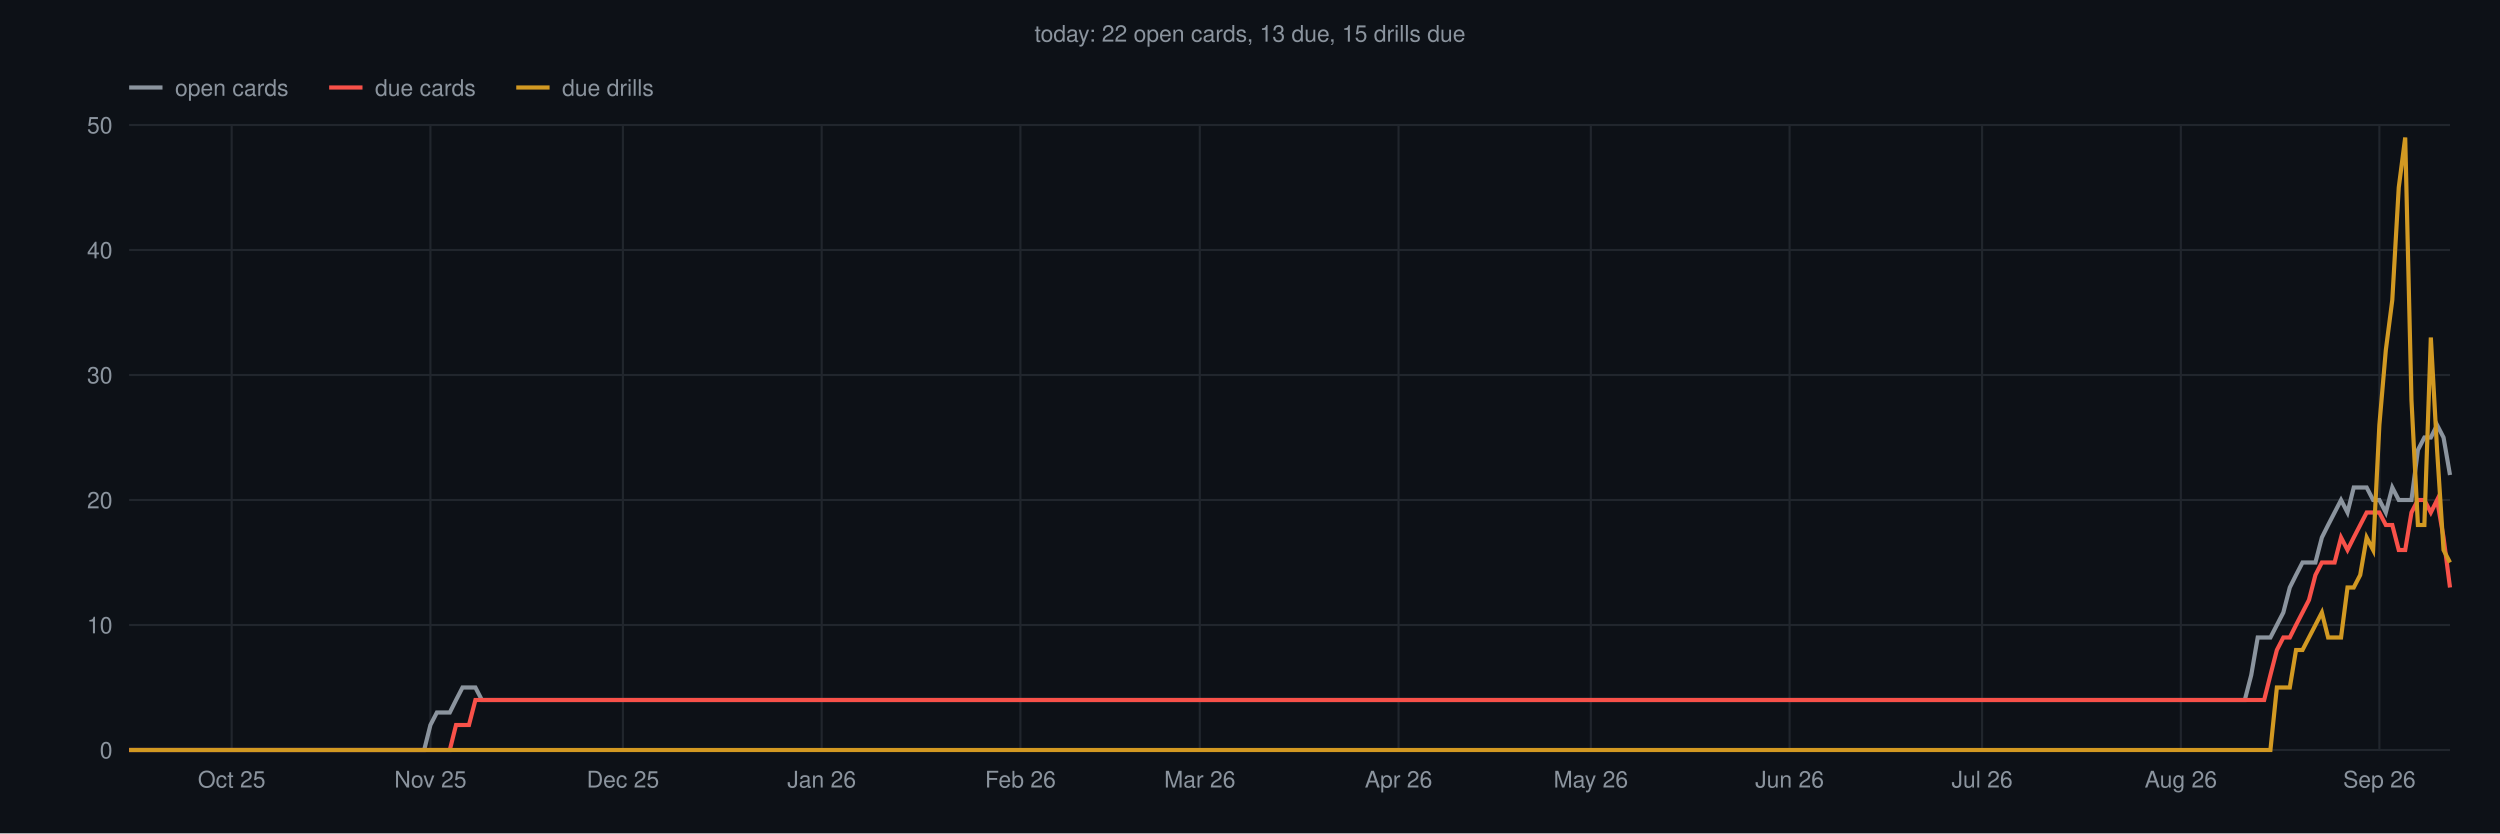
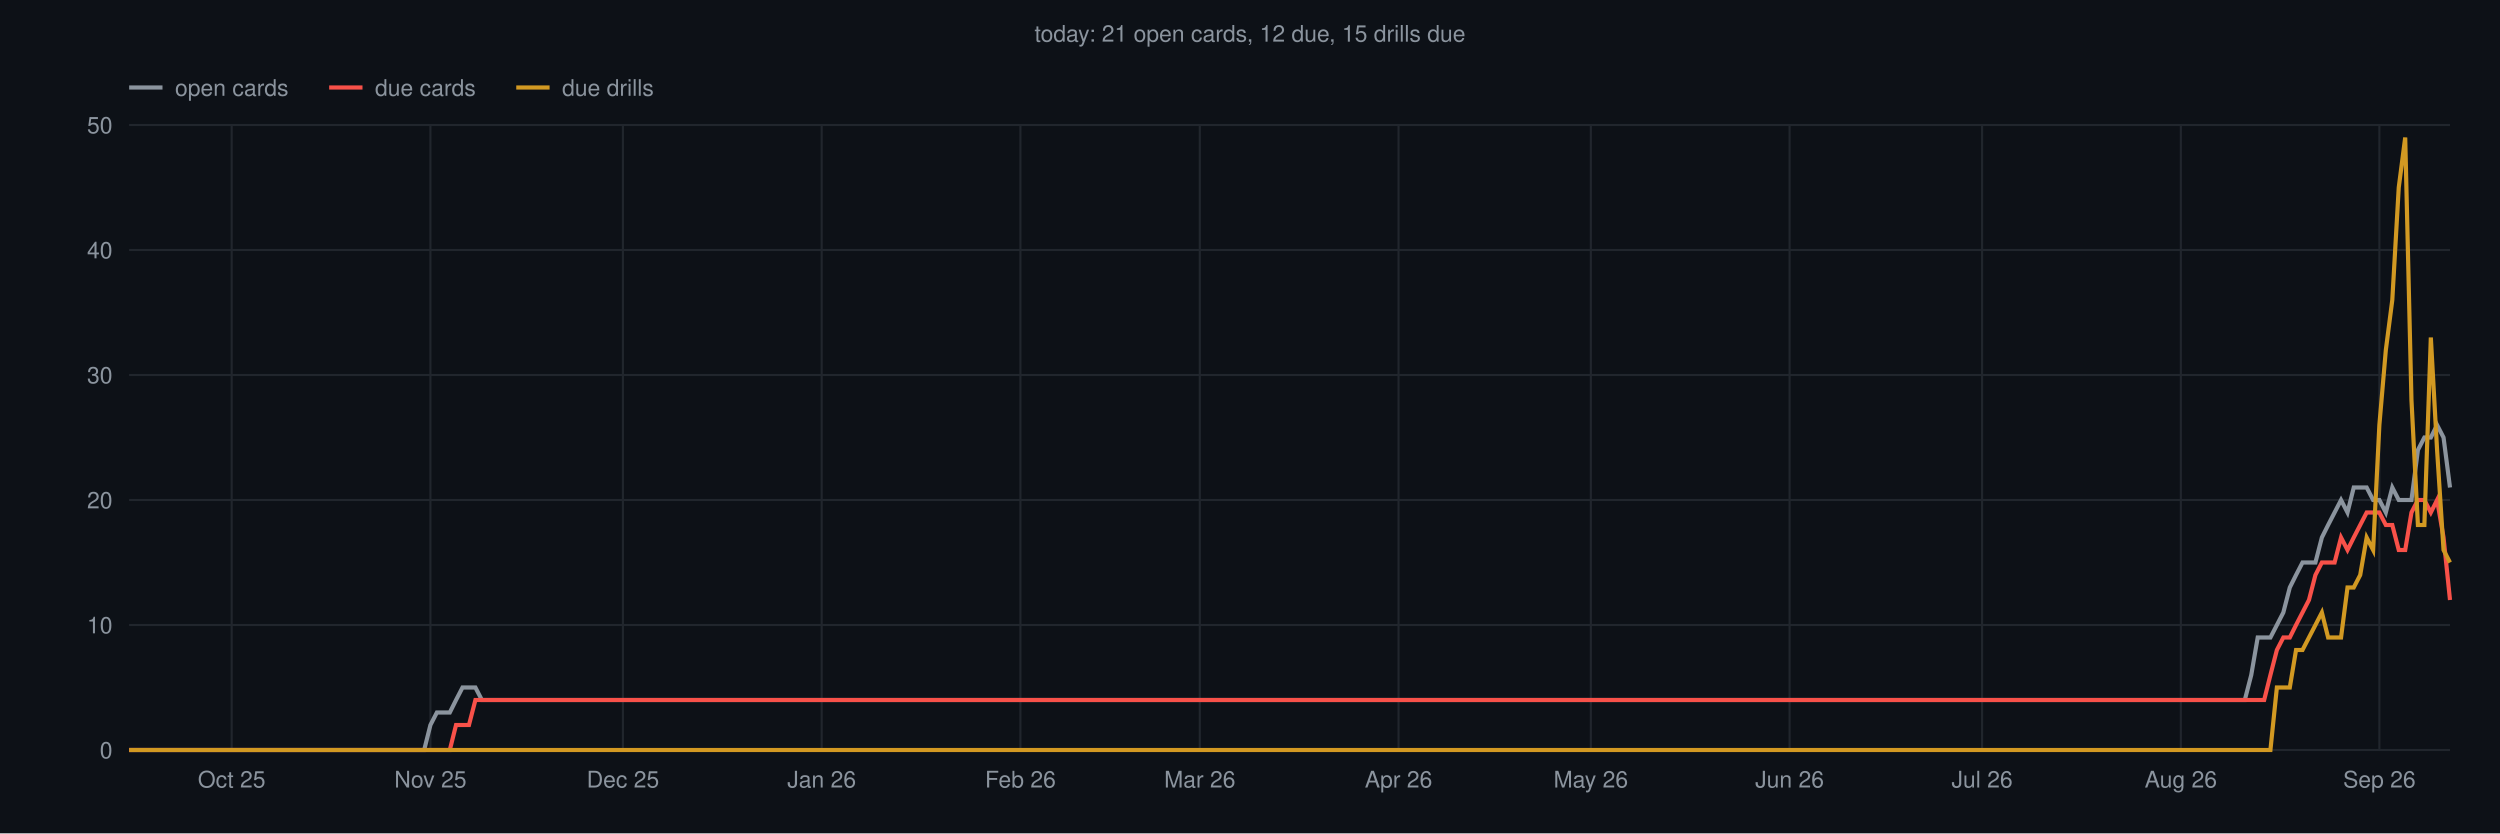
<svg xmlns="http://www.w3.org/2000/svg" viewBox="0 0 1200 400" font-family="Helvetica,sans-serif">
  <rect width="1200" height="400" fill="#0d1117" />
-   <text x="600" y="20" text-anchor="middle" font-size="11" fill="#8b949e">today: 22 open cards, 13 due, 15 drills due</text>
+   <text x="600" y="20" text-anchor="middle" font-size="11" fill="#8b949e">today: 21 open cards, 12 due, 15 drills due</text>
  <line x1="62" y1="360.0" x2="1176" y2="360.0" stroke="#21262d" stroke-width="1" />
  <text x="54" y="364.0" text-anchor="end" font-size="11" fill="#8b949e">0</text>
  <line x1="62" y1="300.0" x2="1176" y2="300.0" stroke="#21262d" stroke-width="1" />
  <text x="54" y="304.0" text-anchor="end" font-size="11" fill="#8b949e">10</text>
  <line x1="62" y1="240.0" x2="1176" y2="240.0" stroke="#21262d" stroke-width="1" />
  <text x="54" y="244.0" text-anchor="end" font-size="11" fill="#8b949e">20</text>
  <line x1="62" y1="180.0" x2="1176" y2="180.0" stroke="#21262d" stroke-width="1" />
  <text x="54" y="184.0" text-anchor="end" font-size="11" fill="#8b949e">30</text>
  <line x1="62" y1="120.0" x2="1176" y2="120.0" stroke="#21262d" stroke-width="1" />
  <text x="54" y="124.0" text-anchor="end" font-size="11" fill="#8b949e">40</text>
  <line x1="62" y1="60.0" x2="1176" y2="60.0" stroke="#21262d" stroke-width="1" />
  <text x="54" y="64.0" text-anchor="end" font-size="11" fill="#8b949e">50</text>
  <line x1="111.2" y1="60" x2="111.2" y2="360" stroke="#21262d" stroke-width="1" />
  <text x="111.2" y="378" text-anchor="middle" font-size="11" fill="#8b949e">Oct 25</text>
  <line x1="206.6" y1="60" x2="206.6" y2="360" stroke="#21262d" stroke-width="1" />
  <text x="206.6" y="378" text-anchor="middle" font-size="11" fill="#8b949e">Nov 25</text>
  <line x1="299.0" y1="60" x2="299.0" y2="360" stroke="#21262d" stroke-width="1" />
  <text x="299.0" y="378" text-anchor="middle" font-size="11" fill="#8b949e">Dec 25</text>
  <line x1="394.4" y1="60" x2="394.4" y2="360" stroke="#21262d" stroke-width="1" />
  <text x="394.4" y="378" text-anchor="middle" font-size="11" fill="#8b949e">Jan 26</text>
  <line x1="489.8" y1="60" x2="489.8" y2="360" stroke="#21262d" stroke-width="1" />
  <text x="489.8" y="378" text-anchor="middle" font-size="11" fill="#8b949e">Feb 26</text>
  <line x1="575.9" y1="60" x2="575.9" y2="360" stroke="#21262d" stroke-width="1" />
  <text x="575.9" y="378" text-anchor="middle" font-size="11" fill="#8b949e">Mar 26</text>
  <line x1="671.3" y1="60" x2="671.3" y2="360" stroke="#21262d" stroke-width="1" />
  <text x="671.3" y="378" text-anchor="middle" font-size="11" fill="#8b949e">Apr 26</text>
  <line x1="763.6" y1="60" x2="763.6" y2="360" stroke="#21262d" stroke-width="1" />
  <text x="763.6" y="378" text-anchor="middle" font-size="11" fill="#8b949e">May 26</text>
  <line x1="859.0" y1="60" x2="859.0" y2="360" stroke="#21262d" stroke-width="1" />
  <text x="859.0" y="378" text-anchor="middle" font-size="11" fill="#8b949e">Jun 26</text>
  <line x1="951.4" y1="60" x2="951.4" y2="360" stroke="#21262d" stroke-width="1" />
  <text x="951.4" y="378" text-anchor="middle" font-size="11" fill="#8b949e">Jul 26</text>
  <line x1="1046.8" y1="60" x2="1046.8" y2="360" stroke="#21262d" stroke-width="1" />
  <text x="1046.8" y="378" text-anchor="middle" font-size="11" fill="#8b949e">Aug 26</text>
  <line x1="1142.1" y1="60" x2="1142.1" y2="360" stroke="#21262d" stroke-width="1" />
  <text x="1142.1" y="378" text-anchor="middle" font-size="11" fill="#8b949e">Sep 26</text>
-   <polyline points="62.0,360.0 65.1,360.0 68.2,360.0 71.2,360.0 74.3,360.0 77.4,360.0 80.5,360.0 83.5,360.0 86.6,360.0 89.7,360.0 92.8,360.0 95.9,360.0 98.9,360.0 102.0,360.0 105.1,360.0 108.2,360.0 111.2,360.0 114.3,360.0 117.4,360.0 120.5,360.0 123.5,360.0 126.6,360.0 129.7,360.0 132.8,360.0 135.9,360.0 138.9,360.0 142.0,360.0 145.1,360.0 148.2,360.0 151.2,360.0 154.3,360.0 157.4,360.0 160.5,360.0 163.6,360.0 166.6,360.0 169.7,360.0 172.8,360.0 175.9,360.0 178.9,360.0 182.0,360.0 185.1,360.0 188.2,360.0 191.2,360.0 194.3,360.0 197.4,360.0 200.5,360.0 203.6,360.0 206.6,348.0 209.7,342.0 212.8,342.0 215.9,342.0 218.9,336.0 222.0,330.0 225.1,330.0 228.2,330.0 231.3,336.0 234.3,336.0 237.4,336.0 240.5,336.0 243.6,336.0 246.6,336.0 249.7,336.0 252.8,336.0 255.9,336.0 259.0,336.0 262.0,336.0 265.1,336.0 268.2,336.0 271.3,336.0 274.3,336.0 277.4,336.0 280.5,336.0 283.6,336.0 286.6,336.0 289.7,336.0 292.8,336.0 295.9,336.0 299.0,336.0 302.0,336.0 305.1,336.0 308.2,336.0 311.3,336.0 314.3,336.0 317.4,336.0 320.5,336.0 323.6,336.0 326.7,336.0 329.7,336.0 332.8,336.0 335.9,336.0 339.0,336.0 342.0,336.0 345.1,336.0 348.2,336.0 351.3,336.0 354.3,336.0 357.4,336.0 360.5,336.0 363.6,336.0 366.7,336.0 369.7,336.0 372.8,336.0 375.9,336.0 379.0,336.0 382.0,336.0 385.1,336.0 388.2,336.0 391.3,336.0 394.4,336.0 397.4,336.0 400.5,336.0 403.6,336.0 406.7,336.0 409.7,336.0 412.8,336.0 415.9,336.0 419.0,336.0 422.0,336.0 425.1,336.0 428.2,336.0 431.3,336.0 434.4,336.0 437.4,336.0 440.5,336.0 443.6,336.0 446.7,336.0 449.7,336.0 452.8,336.0 455.9,336.0 459.0,336.0 462.1,336.0 465.1,336.0 468.2,336.0 471.3,336.0 474.4,336.0 477.4,336.0 480.5,336.0 483.6,336.0 486.7,336.0 489.8,336.0 492.8,336.0 495.9,336.0 499.0,336.0 502.1,336.0 505.1,336.0 508.2,336.0 511.3,336.0 514.4,336.0 517.4,336.0 520.5,336.0 523.6,336.0 526.7,336.0 529.8,336.0 532.8,336.0 535.9,336.0 539.0,336.0 542.1,336.0 545.1,336.0 548.2,336.0 551.3,336.0 554.4,336.0 557.5,336.0 560.5,336.0 563.6,336.0 566.7,336.0 569.8,336.0 572.8,336.0 575.9,336.0 579.0,336.0 582.1,336.0 585.1,336.0 588.2,336.0 591.3,336.0 594.4,336.0 597.5,336.0 600.5,336.0 603.6,336.0 606.7,336.0 609.8,336.0 612.8,336.0 615.9,336.0 619.0,336.0 622.1,336.0 625.2,336.0 628.2,336.0 631.3,336.0 634.4,336.0 637.5,336.0 640.5,336.0 643.6,336.0 646.7,336.0 649.8,336.0 652.9,336.0 655.9,336.0 659.0,336.0 662.1,336.0 665.2,336.0 668.2,336.0 671.3,336.0 674.4,336.0 677.5,336.0 680.5,336.0 683.6,336.0 686.7,336.0 689.8,336.0 692.9,336.0 695.9,336.0 699.0,336.0 702.1,336.0 705.2,336.0 708.2,336.0 711.3,336.0 714.4,336.0 717.5,336.0 720.6,336.0 723.6,336.0 726.7,336.0 729.8,336.0 732.9,336.0 735.9,336.0 739.0,336.0 742.1,336.0 745.2,336.0 748.2,336.0 751.3,336.0 754.4,336.0 757.5,336.0 760.6,336.0 763.6,336.0 766.7,336.0 769.8,336.0 772.9,336.0 775.9,336.0 779.0,336.0 782.1,336.0 785.2,336.0 788.3,336.0 791.3,336.0 794.4,336.0 797.5,336.0 800.6,336.0 803.6,336.0 806.7,336.0 809.8,336.0 812.9,336.0 816.0,336.0 819.0,336.0 822.1,336.0 825.2,336.0 828.3,336.0 831.3,336.0 834.4,336.0 837.5,336.0 840.6,336.0 843.6,336.0 846.7,336.0 849.8,336.0 852.9,336.0 856.0,336.0 859.0,336.0 862.1,336.0 865.2,336.0 868.3,336.0 871.3,336.0 874.4,336.0 877.5,336.0 880.6,336.0 883.7,336.0 886.7,336.0 889.8,336.0 892.9,336.0 896.0,336.0 899.0,336.0 902.1,336.0 905.2,336.0 908.3,336.0 911.3,336.0 914.4,336.0 917.5,336.0 920.6,336.0 923.7,336.0 926.7,336.0 929.8,336.0 932.9,336.0 936.0,336.0 939.0,336.0 942.1,336.0 945.2,336.0 948.3,336.0 951.4,336.0 954.4,336.0 957.5,336.0 960.6,336.0 963.7,336.0 966.7,336.0 969.8,336.0 972.9,336.0 976.0,336.0 979.0,336.0 982.1,336.0 985.2,336.0 988.3,336.0 991.4,336.0 994.4,336.0 997.5,336.0 1000.6,336.0 1003.7,336.0 1006.7,336.0 1009.8,336.0 1012.9,336.0 1016.0,336.0 1019.1,336.0 1022.1,336.0 1025.2,336.0 1028.3,336.0 1031.4,336.0 1034.4,336.0 1037.5,336.0 1040.6,336.0 1043.7,336.0 1046.8,336.0 1049.8,336.0 1052.9,336.0 1056.0,336.0 1059.1,336.0 1062.1,336.0 1065.2,336.0 1068.3,336.0 1071.4,336.0 1074.4,336.0 1077.5,336.0 1080.6,324.0 1083.7,306.0 1086.8,306.0 1089.8,306.0 1092.9,300.0 1096.0,294.0 1099.1,282.0 1102.1,276.0 1105.2,270.0 1108.3,270.0 1111.4,270.0 1114.5,258.0 1117.5,252.0 1120.6,246.0 1123.7,240.0 1126.8,246.0 1129.8,234.0 1132.9,234.0 1136.0,234.0 1139.1,240.0 1142.1,240.0 1145.2,246.0 1148.3,234.0 1151.4,240.0 1154.5,240.0 1157.5,240.0 1160.6,216.0 1163.7,210.0 1166.8,210.0 1169.8,204.0 1172.9,210.0 1176.0,228.0" fill="none" stroke="#8b949e" stroke-width="2" />
-   <polyline points="62.0,360.0 65.1,360.0 68.2,360.0 71.2,360.0 74.3,360.0 77.4,360.0 80.5,360.0 83.5,360.0 86.6,360.0 89.7,360.0 92.8,360.0 95.9,360.0 98.9,360.0 102.0,360.0 105.1,360.0 108.2,360.0 111.2,360.0 114.3,360.0 117.4,360.0 120.5,360.0 123.5,360.0 126.6,360.0 129.7,360.0 132.8,360.0 135.9,360.0 138.9,360.0 142.0,360.0 145.1,360.0 148.2,360.0 151.2,360.0 154.3,360.0 157.4,360.0 160.5,360.0 163.6,360.0 166.6,360.0 169.7,360.0 172.8,360.0 175.9,360.0 178.9,360.0 182.0,360.0 185.1,360.0 188.2,360.0 191.2,360.0 194.3,360.0 197.4,360.0 200.5,360.0 203.6,360.0 206.6,360.0 209.7,360.0 212.8,360.0 215.9,360.0 218.9,348.0 222.0,348.0 225.1,348.0 228.2,336.0 231.3,336.0 234.3,336.0 237.4,336.0 240.5,336.0 243.6,336.0 246.6,336.0 249.7,336.0 252.8,336.0 255.9,336.0 259.0,336.0 262.0,336.0 265.1,336.0 268.2,336.0 271.3,336.0 274.3,336.0 277.4,336.0 280.5,336.0 283.6,336.0 286.6,336.0 289.7,336.0 292.8,336.0 295.9,336.0 299.0,336.0 302.0,336.0 305.1,336.0 308.2,336.0 311.3,336.0 314.3,336.0 317.4,336.0 320.5,336.0 323.6,336.0 326.7,336.0 329.7,336.0 332.8,336.0 335.9,336.0 339.0,336.0 342.0,336.0 345.1,336.0 348.2,336.0 351.3,336.0 354.3,336.0 357.4,336.0 360.5,336.0 363.6,336.0 366.7,336.0 369.7,336.0 372.8,336.0 375.9,336.0 379.0,336.0 382.0,336.0 385.1,336.0 388.2,336.0 391.3,336.0 394.4,336.0 397.4,336.0 400.5,336.0 403.6,336.0 406.7,336.0 409.7,336.0 412.8,336.0 415.9,336.0 419.0,336.0 422.0,336.0 425.1,336.0 428.2,336.0 431.3,336.0 434.4,336.0 437.4,336.0 440.5,336.0 443.6,336.0 446.7,336.0 449.7,336.0 452.8,336.0 455.9,336.0 459.0,336.0 462.1,336.0 465.1,336.0 468.2,336.0 471.3,336.0 474.4,336.0 477.4,336.0 480.5,336.0 483.6,336.0 486.7,336.0 489.8,336.0 492.8,336.0 495.9,336.0 499.0,336.0 502.1,336.0 505.1,336.0 508.2,336.0 511.3,336.0 514.4,336.0 517.4,336.0 520.5,336.0 523.6,336.0 526.7,336.0 529.8,336.0 532.8,336.0 535.9,336.0 539.0,336.0 542.1,336.0 545.1,336.0 548.2,336.0 551.3,336.0 554.4,336.0 557.5,336.0 560.5,336.0 563.6,336.0 566.7,336.0 569.8,336.0 572.8,336.0 575.9,336.0 579.0,336.0 582.1,336.0 585.1,336.0 588.2,336.0 591.3,336.0 594.4,336.0 597.5,336.0 600.5,336.0 603.6,336.0 606.7,336.0 609.8,336.0 612.8,336.0 615.9,336.0 619.0,336.0 622.1,336.0 625.2,336.0 628.2,336.0 631.3,336.0 634.4,336.0 637.5,336.0 640.5,336.0 643.6,336.0 646.7,336.0 649.8,336.0 652.9,336.0 655.9,336.0 659.0,336.0 662.1,336.0 665.2,336.0 668.2,336.0 671.3,336.0 674.4,336.0 677.5,336.0 680.5,336.0 683.6,336.0 686.7,336.0 689.8,336.0 692.9,336.0 695.9,336.0 699.0,336.0 702.1,336.0 705.2,336.0 708.2,336.0 711.3,336.0 714.4,336.0 717.5,336.0 720.6,336.0 723.6,336.0 726.7,336.0 729.8,336.0 732.9,336.0 735.9,336.0 739.0,336.0 742.1,336.0 745.2,336.0 748.2,336.0 751.3,336.0 754.4,336.0 757.5,336.0 760.6,336.0 763.6,336.0 766.7,336.0 769.8,336.0 772.9,336.0 775.9,336.0 779.0,336.0 782.1,336.0 785.2,336.0 788.3,336.0 791.3,336.0 794.4,336.0 797.5,336.0 800.6,336.0 803.6,336.0 806.7,336.0 809.8,336.0 812.9,336.0 816.0,336.0 819.0,336.0 822.1,336.0 825.2,336.0 828.3,336.0 831.3,336.0 834.4,336.0 837.5,336.0 840.6,336.0 843.6,336.0 846.7,336.0 849.8,336.0 852.9,336.0 856.0,336.0 859.0,336.0 862.1,336.0 865.2,336.0 868.3,336.0 871.3,336.0 874.4,336.0 877.5,336.0 880.6,336.0 883.7,336.0 886.7,336.0 889.8,336.0 892.9,336.0 896.0,336.0 899.0,336.0 902.1,336.0 905.2,336.0 908.3,336.0 911.3,336.0 914.4,336.0 917.5,336.0 920.6,336.0 923.7,336.0 926.7,336.0 929.8,336.0 932.9,336.0 936.0,336.0 939.0,336.0 942.1,336.0 945.2,336.0 948.3,336.0 951.4,336.0 954.4,336.0 957.5,336.0 960.6,336.0 963.7,336.0 966.7,336.0 969.8,336.0 972.9,336.0 976.0,336.0 979.0,336.0 982.1,336.0 985.2,336.0 988.3,336.0 991.4,336.0 994.4,336.0 997.5,336.0 1000.6,336.0 1003.7,336.0 1006.7,336.0 1009.8,336.0 1012.9,336.0 1016.0,336.0 1019.1,336.0 1022.1,336.0 1025.2,336.0 1028.3,336.0 1031.4,336.0 1034.4,336.0 1037.5,336.0 1040.6,336.0 1043.7,336.0 1046.8,336.0 1049.8,336.0 1052.9,336.0 1056.0,336.0 1059.1,336.0 1062.1,336.0 1065.2,336.0 1068.3,336.0 1071.4,336.0 1074.4,336.0 1077.5,336.0 1080.6,336.0 1083.7,336.0 1086.8,336.0 1089.8,324.0 1092.9,312.0 1096.0,306.0 1099.1,306.0 1102.1,300.0 1105.2,294.0 1108.3,288.0 1111.4,276.0 1114.5,270.0 1117.5,270.0 1120.6,270.0 1123.7,258.0 1126.8,264.0 1129.8,258.0 1132.9,252.0 1136.0,246.0 1139.1,246.0 1142.1,246.0 1145.2,252.0 1148.3,252.0 1151.4,264.0 1154.5,264.0 1157.5,246.0 1160.6,240.0 1163.7,240.0 1166.8,246.0 1169.8,240.0 1172.9,258.0 1176.0,282.0" fill="none" stroke="#f85149" stroke-width="2" />
+   <polyline points="62.0,360.0 65.1,360.0 68.2,360.0 71.2,360.0 74.3,360.0 77.4,360.0 80.5,360.0 83.5,360.0 86.6,360.0 89.7,360.0 92.8,360.0 95.9,360.0 98.9,360.0 102.0,360.0 105.1,360.0 108.2,360.0 111.2,360.0 114.3,360.0 117.4,360.0 120.5,360.0 123.5,360.0 126.6,360.0 129.7,360.0 132.8,360.0 135.9,360.0 138.9,360.0 142.0,360.0 145.1,360.0 148.2,360.0 151.2,360.0 154.3,360.0 157.4,360.0 160.5,360.0 163.6,360.0 166.6,360.0 169.7,360.0 172.8,360.0 175.9,360.0 178.9,360.0 182.0,360.0 185.1,360.0 188.2,360.0 191.2,360.0 194.3,360.0 197.4,360.0 200.5,360.0 203.6,360.0 206.6,348.0 209.7,342.0 212.8,342.0 215.9,342.0 218.9,336.0 222.0,330.0 225.1,330.0 228.2,330.0 231.3,336.0 234.3,336.0 237.4,336.0 240.5,336.0 243.6,336.0 246.6,336.0 249.7,336.0 252.8,336.0 255.9,336.0 259.0,336.0 262.0,336.0 265.1,336.0 268.2,336.0 271.3,336.0 274.3,336.0 277.4,336.0 280.5,336.0 283.6,336.0 286.6,336.0 289.7,336.0 292.8,336.0 295.9,336.0 299.0,336.0 302.0,336.0 305.1,336.0 308.2,336.0 311.3,336.0 314.3,336.0 317.4,336.0 320.5,336.0 323.6,336.0 326.7,336.0 329.7,336.0 332.8,336.0 335.9,336.0 339.0,336.0 342.0,336.0 345.1,336.0 348.2,336.0 351.3,336.0 354.3,336.0 357.4,336.0 360.5,336.0 363.6,336.0 366.7,336.0 369.7,336.0 372.8,336.0 375.9,336.0 379.0,336.0 382.0,336.0 385.1,336.0 388.2,336.0 391.3,336.0 394.4,336.0 397.4,336.0 400.5,336.0 403.6,336.0 406.7,336.0 409.7,336.0 412.8,336.0 415.9,336.0 419.0,336.0 422.0,336.0 425.1,336.0 428.2,336.0 431.3,336.0 434.4,336.0 437.4,336.0 440.5,336.0 443.6,336.0 446.7,336.0 449.7,336.0 452.8,336.0 455.9,336.0 459.0,336.0 462.1,336.0 465.1,336.0 468.2,336.0 471.3,336.0 474.4,336.0 477.4,336.0 480.5,336.0 483.6,336.0 486.7,336.0 489.8,336.0 492.8,336.0 495.9,336.0 499.0,336.0 502.1,336.0 505.1,336.0 508.2,336.0 511.3,336.0 514.4,336.0 517.4,336.0 520.5,336.0 523.6,336.0 526.7,336.0 529.8,336.0 532.8,336.0 535.9,336.0 539.0,336.0 542.1,336.0 545.1,336.0 548.2,336.0 551.3,336.0 554.4,336.0 557.5,336.0 560.5,336.0 563.6,336.0 566.7,336.0 569.8,336.0 572.8,336.0 575.9,336.0 579.0,336.0 582.1,336.0 585.1,336.0 588.2,336.0 591.3,336.0 594.4,336.0 597.5,336.0 600.5,336.0 603.6,336.0 606.7,336.0 609.8,336.0 612.8,336.0 615.9,336.0 619.0,336.0 622.1,336.0 625.2,336.0 628.2,336.0 631.3,336.0 634.4,336.0 637.5,336.0 640.5,336.0 643.6,336.0 646.7,336.0 649.8,336.0 652.9,336.0 655.9,336.0 659.0,336.0 662.1,336.0 665.2,336.0 668.2,336.0 671.3,336.0 674.4,336.0 677.5,336.0 680.5,336.0 683.6,336.0 686.7,336.0 689.8,336.0 692.9,336.0 695.9,336.0 699.0,336.0 702.1,336.0 705.2,336.0 708.2,336.0 711.3,336.0 714.4,336.0 717.5,336.0 720.6,336.0 723.6,336.0 726.7,336.0 729.8,336.0 732.9,336.0 735.9,336.0 739.0,336.0 742.1,336.0 745.2,336.0 748.2,336.0 751.3,336.0 754.4,336.0 757.5,336.0 760.6,336.0 763.6,336.0 766.7,336.0 769.8,336.0 772.9,336.0 775.9,336.0 779.0,336.0 782.1,336.0 785.2,336.0 788.3,336.0 791.3,336.0 794.4,336.0 797.5,336.0 800.6,336.0 803.6,336.0 806.7,336.0 809.8,336.0 812.9,336.0 816.0,336.0 819.0,336.0 822.1,336.0 825.2,336.0 828.3,336.0 831.3,336.0 834.4,336.0 837.5,336.0 840.6,336.0 843.6,336.0 846.7,336.0 849.8,336.0 852.9,336.0 856.0,336.0 859.0,336.0 862.1,336.0 865.2,336.0 868.3,336.0 871.3,336.0 874.4,336.0 877.5,336.0 880.6,336.0 883.7,336.0 886.7,336.0 889.8,336.0 892.9,336.0 896.0,336.0 899.0,336.0 902.1,336.0 905.2,336.0 908.3,336.0 911.3,336.0 914.4,336.0 917.5,336.0 920.6,336.0 923.7,336.0 926.7,336.0 929.8,336.0 932.9,336.0 936.0,336.0 939.0,336.0 942.1,336.0 945.2,336.0 948.3,336.0 951.4,336.0 954.4,336.0 957.5,336.0 960.6,336.0 963.7,336.0 966.7,336.0 969.8,336.0 972.9,336.0 976.0,336.0 979.0,336.0 982.1,336.0 985.2,336.0 988.3,336.0 991.4,336.0 994.4,336.0 997.5,336.0 1000.6,336.0 1003.7,336.0 1006.7,336.0 1009.8,336.0 1012.9,336.0 1016.0,336.0 1019.1,336.0 1022.1,336.0 1025.2,336.0 1028.3,336.0 1031.4,336.0 1034.4,336.0 1037.5,336.0 1040.6,336.0 1043.7,336.0 1046.8,336.0 1049.8,336.0 1052.9,336.0 1056.0,336.0 1059.1,336.0 1062.1,336.0 1065.2,336.0 1068.3,336.0 1071.4,336.0 1074.4,336.0 1077.5,336.0 1080.6,324.0 1083.7,306.0 1086.8,306.0 1089.8,306.0 1092.9,300.0 1096.0,294.0 1099.1,282.0 1102.1,276.0 1105.2,270.0 1108.3,270.0 1111.4,270.0 1114.5,258.0 1117.5,252.0 1120.6,246.0 1123.7,240.0 1126.8,246.0 1129.8,234.0 1132.9,234.0 1136.0,234.0 1139.1,240.0 1142.1,240.0 1145.2,246.0 1148.3,234.0 1151.4,240.0 1154.5,240.0 1157.5,240.0 1160.6,216.0 1163.7,210.0 1166.8,210.0 1169.8,204.0 1172.9,210.0 1176.0,234.0" fill="none" stroke="#8b949e" stroke-width="2" />
+   <polyline points="62.0,360.0 65.1,360.0 68.2,360.0 71.2,360.0 74.3,360.0 77.4,360.0 80.5,360.0 83.5,360.0 86.6,360.0 89.7,360.0 92.8,360.0 95.9,360.0 98.9,360.0 102.0,360.0 105.1,360.0 108.2,360.0 111.2,360.0 114.3,360.0 117.4,360.0 120.5,360.0 123.5,360.0 126.6,360.0 129.7,360.0 132.8,360.0 135.9,360.0 138.9,360.0 142.0,360.0 145.1,360.0 148.2,360.0 151.2,360.0 154.3,360.0 157.4,360.0 160.5,360.0 163.6,360.0 166.6,360.0 169.7,360.0 172.8,360.0 175.9,360.0 178.9,360.0 182.0,360.0 185.1,360.0 188.2,360.0 191.2,360.0 194.3,360.0 197.4,360.0 200.5,360.0 203.6,360.0 206.6,360.0 209.7,360.0 212.8,360.0 215.9,360.0 218.9,348.0 222.0,348.0 225.1,348.0 228.2,336.0 231.3,336.0 234.3,336.0 237.4,336.0 240.5,336.0 243.6,336.0 246.6,336.0 249.7,336.0 252.8,336.0 255.9,336.0 259.0,336.0 262.0,336.0 265.1,336.0 268.2,336.0 271.3,336.0 274.3,336.0 277.4,336.0 280.5,336.0 283.6,336.0 286.6,336.0 289.7,336.0 292.8,336.0 295.9,336.0 299.0,336.0 302.0,336.0 305.1,336.0 308.2,336.0 311.3,336.0 314.3,336.0 317.4,336.0 320.5,336.0 323.6,336.0 326.7,336.0 329.7,336.0 332.8,336.0 335.9,336.0 339.0,336.0 342.0,336.0 345.1,336.0 348.2,336.0 351.3,336.0 354.3,336.0 357.4,336.0 360.5,336.0 363.6,336.0 366.7,336.0 369.7,336.0 372.8,336.0 375.9,336.0 379.0,336.0 382.0,336.0 385.1,336.0 388.2,336.0 391.3,336.0 394.4,336.0 397.4,336.0 400.5,336.0 403.6,336.0 406.7,336.0 409.7,336.0 412.8,336.0 415.9,336.0 419.0,336.0 422.0,336.0 425.1,336.0 428.2,336.0 431.3,336.0 434.4,336.0 437.4,336.0 440.5,336.0 443.6,336.0 446.7,336.0 449.7,336.0 452.8,336.0 455.9,336.0 459.0,336.0 462.1,336.0 465.1,336.0 468.2,336.0 471.3,336.0 474.4,336.0 477.4,336.0 480.5,336.0 483.6,336.0 486.7,336.0 489.8,336.0 492.8,336.0 495.9,336.0 499.0,336.0 502.1,336.0 505.1,336.0 508.2,336.0 511.3,336.0 514.4,336.0 517.4,336.0 520.5,336.0 523.6,336.0 526.7,336.0 529.8,336.0 532.8,336.0 535.9,336.0 539.0,336.0 542.1,336.0 545.1,336.0 548.2,336.0 551.3,336.0 554.4,336.0 557.5,336.0 560.5,336.0 563.6,336.0 566.7,336.0 569.8,336.0 572.8,336.0 575.9,336.0 579.0,336.0 582.1,336.0 585.1,336.0 588.2,336.0 591.3,336.0 594.4,336.0 597.5,336.0 600.5,336.0 603.6,336.0 606.7,336.0 609.8,336.0 612.8,336.0 615.9,336.0 619.0,336.0 622.1,336.0 625.2,336.0 628.2,336.0 631.3,336.0 634.4,336.0 637.5,336.0 640.5,336.0 643.6,336.0 646.7,336.0 649.8,336.0 652.9,336.0 655.9,336.0 659.0,336.0 662.1,336.0 665.2,336.0 668.2,336.0 671.3,336.0 674.4,336.0 677.5,336.0 680.5,336.0 683.6,336.0 686.7,336.0 689.8,336.0 692.9,336.0 695.9,336.0 699.0,336.0 702.1,336.0 705.2,336.0 708.2,336.0 711.3,336.0 714.4,336.0 717.5,336.0 720.6,336.0 723.6,336.0 726.7,336.0 729.8,336.0 732.9,336.0 735.9,336.0 739.0,336.0 742.1,336.0 745.2,336.0 748.2,336.0 751.3,336.0 754.4,336.0 757.5,336.0 760.6,336.0 763.6,336.0 766.7,336.0 769.8,336.0 772.9,336.0 775.9,336.0 779.0,336.0 782.1,336.0 785.2,336.0 788.3,336.0 791.3,336.0 794.4,336.0 797.5,336.0 800.6,336.0 803.6,336.0 806.7,336.0 809.8,336.0 812.9,336.0 816.0,336.0 819.0,336.0 822.1,336.0 825.2,336.0 828.3,336.0 831.3,336.0 834.4,336.0 837.5,336.0 840.6,336.0 843.6,336.0 846.7,336.0 849.8,336.0 852.9,336.0 856.0,336.0 859.0,336.0 862.1,336.0 865.2,336.0 868.3,336.0 871.3,336.0 874.4,336.0 877.5,336.0 880.6,336.0 883.7,336.0 886.7,336.0 889.8,336.0 892.9,336.0 896.0,336.0 899.0,336.0 902.1,336.0 905.2,336.0 908.3,336.0 911.3,336.0 914.4,336.0 917.5,336.0 920.6,336.0 923.7,336.0 926.7,336.0 929.8,336.0 932.9,336.0 936.0,336.0 939.0,336.0 942.1,336.0 945.2,336.0 948.3,336.0 951.4,336.0 954.4,336.0 957.5,336.0 960.6,336.0 963.7,336.0 966.7,336.0 969.8,336.0 972.9,336.0 976.0,336.0 979.0,336.0 982.1,336.0 985.2,336.0 988.3,336.0 991.4,336.0 994.4,336.0 997.5,336.0 1000.6,336.0 1003.7,336.0 1006.7,336.0 1009.8,336.0 1012.9,336.0 1016.0,336.0 1019.1,336.0 1022.1,336.0 1025.2,336.0 1028.3,336.0 1031.4,336.0 1034.4,336.0 1037.5,336.0 1040.6,336.0 1043.7,336.0 1046.8,336.0 1049.8,336.0 1052.9,336.0 1056.0,336.0 1059.1,336.0 1062.1,336.0 1065.2,336.0 1068.3,336.0 1071.4,336.0 1074.4,336.0 1077.5,336.0 1080.6,336.0 1083.7,336.0 1086.8,336.0 1089.8,324.0 1092.9,312.0 1096.0,306.0 1099.1,306.0 1102.1,300.0 1105.2,294.0 1108.3,288.0 1111.4,276.0 1114.5,270.0 1117.5,270.0 1120.6,270.0 1123.7,258.0 1126.8,264.0 1129.8,258.0 1132.9,252.0 1136.0,246.0 1139.1,246.0 1142.1,246.0 1145.2,252.0 1148.3,252.0 1151.4,264.0 1154.5,264.0 1157.5,246.0 1160.6,240.0 1163.7,240.0 1166.8,246.0 1169.8,240.0 1172.9,258.0 1176.0,288.0" fill="none" stroke="#f85149" stroke-width="2" />
  <polyline points="62.0,360.0 65.1,360.0 68.2,360.0 71.2,360.0 74.3,360.0 77.4,360.0 80.5,360.0 83.5,360.0 86.6,360.0 89.7,360.0 92.8,360.0 95.9,360.0 98.9,360.0 102.0,360.0 105.1,360.0 108.2,360.0 111.2,360.0 114.3,360.0 117.4,360.0 120.5,360.0 123.5,360.0 126.6,360.0 129.7,360.0 132.8,360.0 135.9,360.0 138.9,360.0 142.0,360.0 145.1,360.0 148.2,360.0 151.2,360.0 154.3,360.0 157.4,360.0 160.5,360.0 163.6,360.0 166.6,360.0 169.7,360.0 172.8,360.0 175.9,360.0 178.9,360.0 182.0,360.0 185.1,360.0 188.2,360.0 191.2,360.0 194.3,360.0 197.4,360.0 200.5,360.0 203.6,360.0 206.6,360.0 209.7,360.0 212.8,360.0 215.9,360.0 218.9,360.0 222.0,360.0 225.1,360.0 228.2,360.0 231.3,360.0 234.3,360.0 237.4,360.0 240.5,360.0 243.6,360.0 246.6,360.0 249.7,360.0 252.8,360.0 255.9,360.0 259.0,360.0 262.0,360.0 265.1,360.0 268.2,360.0 271.3,360.0 274.3,360.0 277.4,360.0 280.5,360.0 283.6,360.0 286.6,360.0 289.7,360.0 292.8,360.0 295.9,360.0 299.0,360.0 302.0,360.0 305.1,360.0 308.2,360.0 311.3,360.0 314.3,360.0 317.4,360.0 320.5,360.0 323.6,360.0 326.7,360.0 329.7,360.0 332.8,360.0 335.9,360.0 339.0,360.0 342.0,360.0 345.1,360.0 348.2,360.0 351.3,360.0 354.3,360.0 357.4,360.0 360.5,360.0 363.6,360.0 366.7,360.0 369.7,360.0 372.8,360.0 375.9,360.0 379.0,360.0 382.0,360.0 385.1,360.0 388.2,360.0 391.3,360.0 394.4,360.0 397.4,360.0 400.5,360.0 403.6,360.0 406.7,360.0 409.7,360.0 412.8,360.0 415.9,360.0 419.0,360.0 422.0,360.0 425.1,360.0 428.2,360.0 431.3,360.0 434.4,360.0 437.4,360.0 440.5,360.0 443.6,360.0 446.7,360.0 449.7,360.0 452.8,360.0 455.9,360.0 459.0,360.0 462.1,360.0 465.1,360.0 468.2,360.0 471.3,360.0 474.4,360.0 477.4,360.0 480.5,360.0 483.6,360.0 486.7,360.0 489.8,360.0 492.8,360.0 495.9,360.0 499.0,360.0 502.1,360.0 505.1,360.0 508.2,360.0 511.3,360.0 514.4,360.0 517.4,360.0 520.5,360.0 523.6,360.0 526.7,360.0 529.8,360.0 532.8,360.0 535.9,360.0 539.0,360.0 542.1,360.0 545.1,360.0 548.2,360.0 551.3,360.0 554.4,360.0 557.5,360.0 560.5,360.0 563.6,360.0 566.7,360.0 569.8,360.0 572.8,360.0 575.9,360.0 579.0,360.0 582.1,360.0 585.1,360.0 588.2,360.0 591.3,360.0 594.4,360.0 597.5,360.0 600.5,360.0 603.6,360.0 606.7,360.0 609.8,360.0 612.8,360.0 615.9,360.0 619.0,360.0 622.1,360.0 625.2,360.0 628.2,360.0 631.3,360.0 634.4,360.0 637.5,360.0 640.5,360.0 643.6,360.0 646.7,360.0 649.8,360.0 652.9,360.0 655.9,360.0 659.0,360.0 662.1,360.0 665.2,360.0 668.2,360.0 671.3,360.0 674.4,360.0 677.5,360.0 680.5,360.0 683.6,360.0 686.7,360.0 689.8,360.0 692.9,360.0 695.9,360.0 699.0,360.0 702.1,360.0 705.2,360.0 708.2,360.0 711.3,360.0 714.4,360.0 717.5,360.0 720.6,360.0 723.6,360.0 726.7,360.0 729.8,360.0 732.9,360.0 735.9,360.0 739.0,360.0 742.1,360.0 745.2,360.0 748.2,360.0 751.3,360.0 754.4,360.0 757.5,360.0 760.6,360.0 763.6,360.0 766.7,360.0 769.8,360.0 772.9,360.0 775.9,360.0 779.0,360.0 782.1,360.0 785.2,360.0 788.3,360.0 791.3,360.0 794.4,360.0 797.5,360.0 800.6,360.0 803.6,360.0 806.7,360.0 809.8,360.0 812.9,360.0 816.0,360.0 819.0,360.0 822.1,360.0 825.2,360.0 828.3,360.0 831.3,360.0 834.4,360.0 837.5,360.0 840.6,360.0 843.6,360.0 846.7,360.0 849.8,360.0 852.9,360.0 856.0,360.0 859.0,360.0 862.1,360.0 865.2,360.0 868.3,360.0 871.3,360.0 874.4,360.0 877.5,360.0 880.6,360.0 883.7,360.0 886.7,360.0 889.8,360.0 892.9,360.0 896.0,360.0 899.0,360.0 902.1,360.0 905.2,360.0 908.3,360.0 911.3,360.0 914.4,360.0 917.5,360.0 920.6,360.0 923.7,360.0 926.7,360.0 929.8,360.0 932.9,360.0 936.0,360.0 939.0,360.0 942.1,360.0 945.2,360.0 948.3,360.0 951.4,360.0 954.4,360.0 957.5,360.0 960.6,360.0 963.7,360.0 966.7,360.0 969.8,360.0 972.9,360.0 976.0,360.0 979.0,360.0 982.1,360.0 985.2,360.0 988.3,360.0 991.4,360.0 994.4,360.0 997.5,360.0 1000.6,360.0 1003.7,360.0 1006.7,360.0 1009.8,360.0 1012.9,360.0 1016.0,360.0 1019.1,360.0 1022.1,360.0 1025.2,360.0 1028.3,360.0 1031.4,360.0 1034.4,360.0 1037.5,360.0 1040.6,360.0 1043.7,360.0 1046.8,360.0 1049.8,360.0 1052.9,360.0 1056.0,360.0 1059.1,360.0 1062.1,360.0 1065.2,360.0 1068.3,360.0 1071.4,360.0 1074.4,360.0 1077.5,360.0 1080.6,360.0 1083.7,360.0 1086.8,360.0 1089.8,360.0 1092.9,330.0 1096.0,330.0 1099.1,330.0 1102.1,312.0 1105.2,312.0 1108.3,306.0 1111.4,300.0 1114.5,294.0 1117.5,306.0 1120.6,306.0 1123.7,306.0 1126.8,282.0 1129.8,282.0 1132.9,276.0 1136.0,258.0 1139.1,264.0 1142.1,204.0 1145.2,168.0 1148.3,144.0 1151.4,90.0 1154.5,66.0 1157.5,192.0 1160.6,252.0 1163.7,252.0 1166.8,162.0 1169.8,216.0 1172.9,264.0 1176.0,270.0" fill="none" stroke="#d29922" stroke-width="2" />
  <line x1="62" y1="42" x2="78" y2="42" stroke="#8b949e" stroke-width="2" />
  <text x="84" y="46" font-size="11" fill="#8b949e">open cards</text>
  <line x1="158.0" y1="42" x2="174.0" y2="42" stroke="#f85149" stroke-width="2" />
  <text x="180.0" y="46" font-size="11" fill="#8b949e">due cards</text>
  <line x1="247.8" y1="42" x2="263.8" y2="42" stroke="#d29922" stroke-width="2" />
  <text x="269.8" y="46" font-size="11" fill="#8b949e">due drills</text>
</svg>
